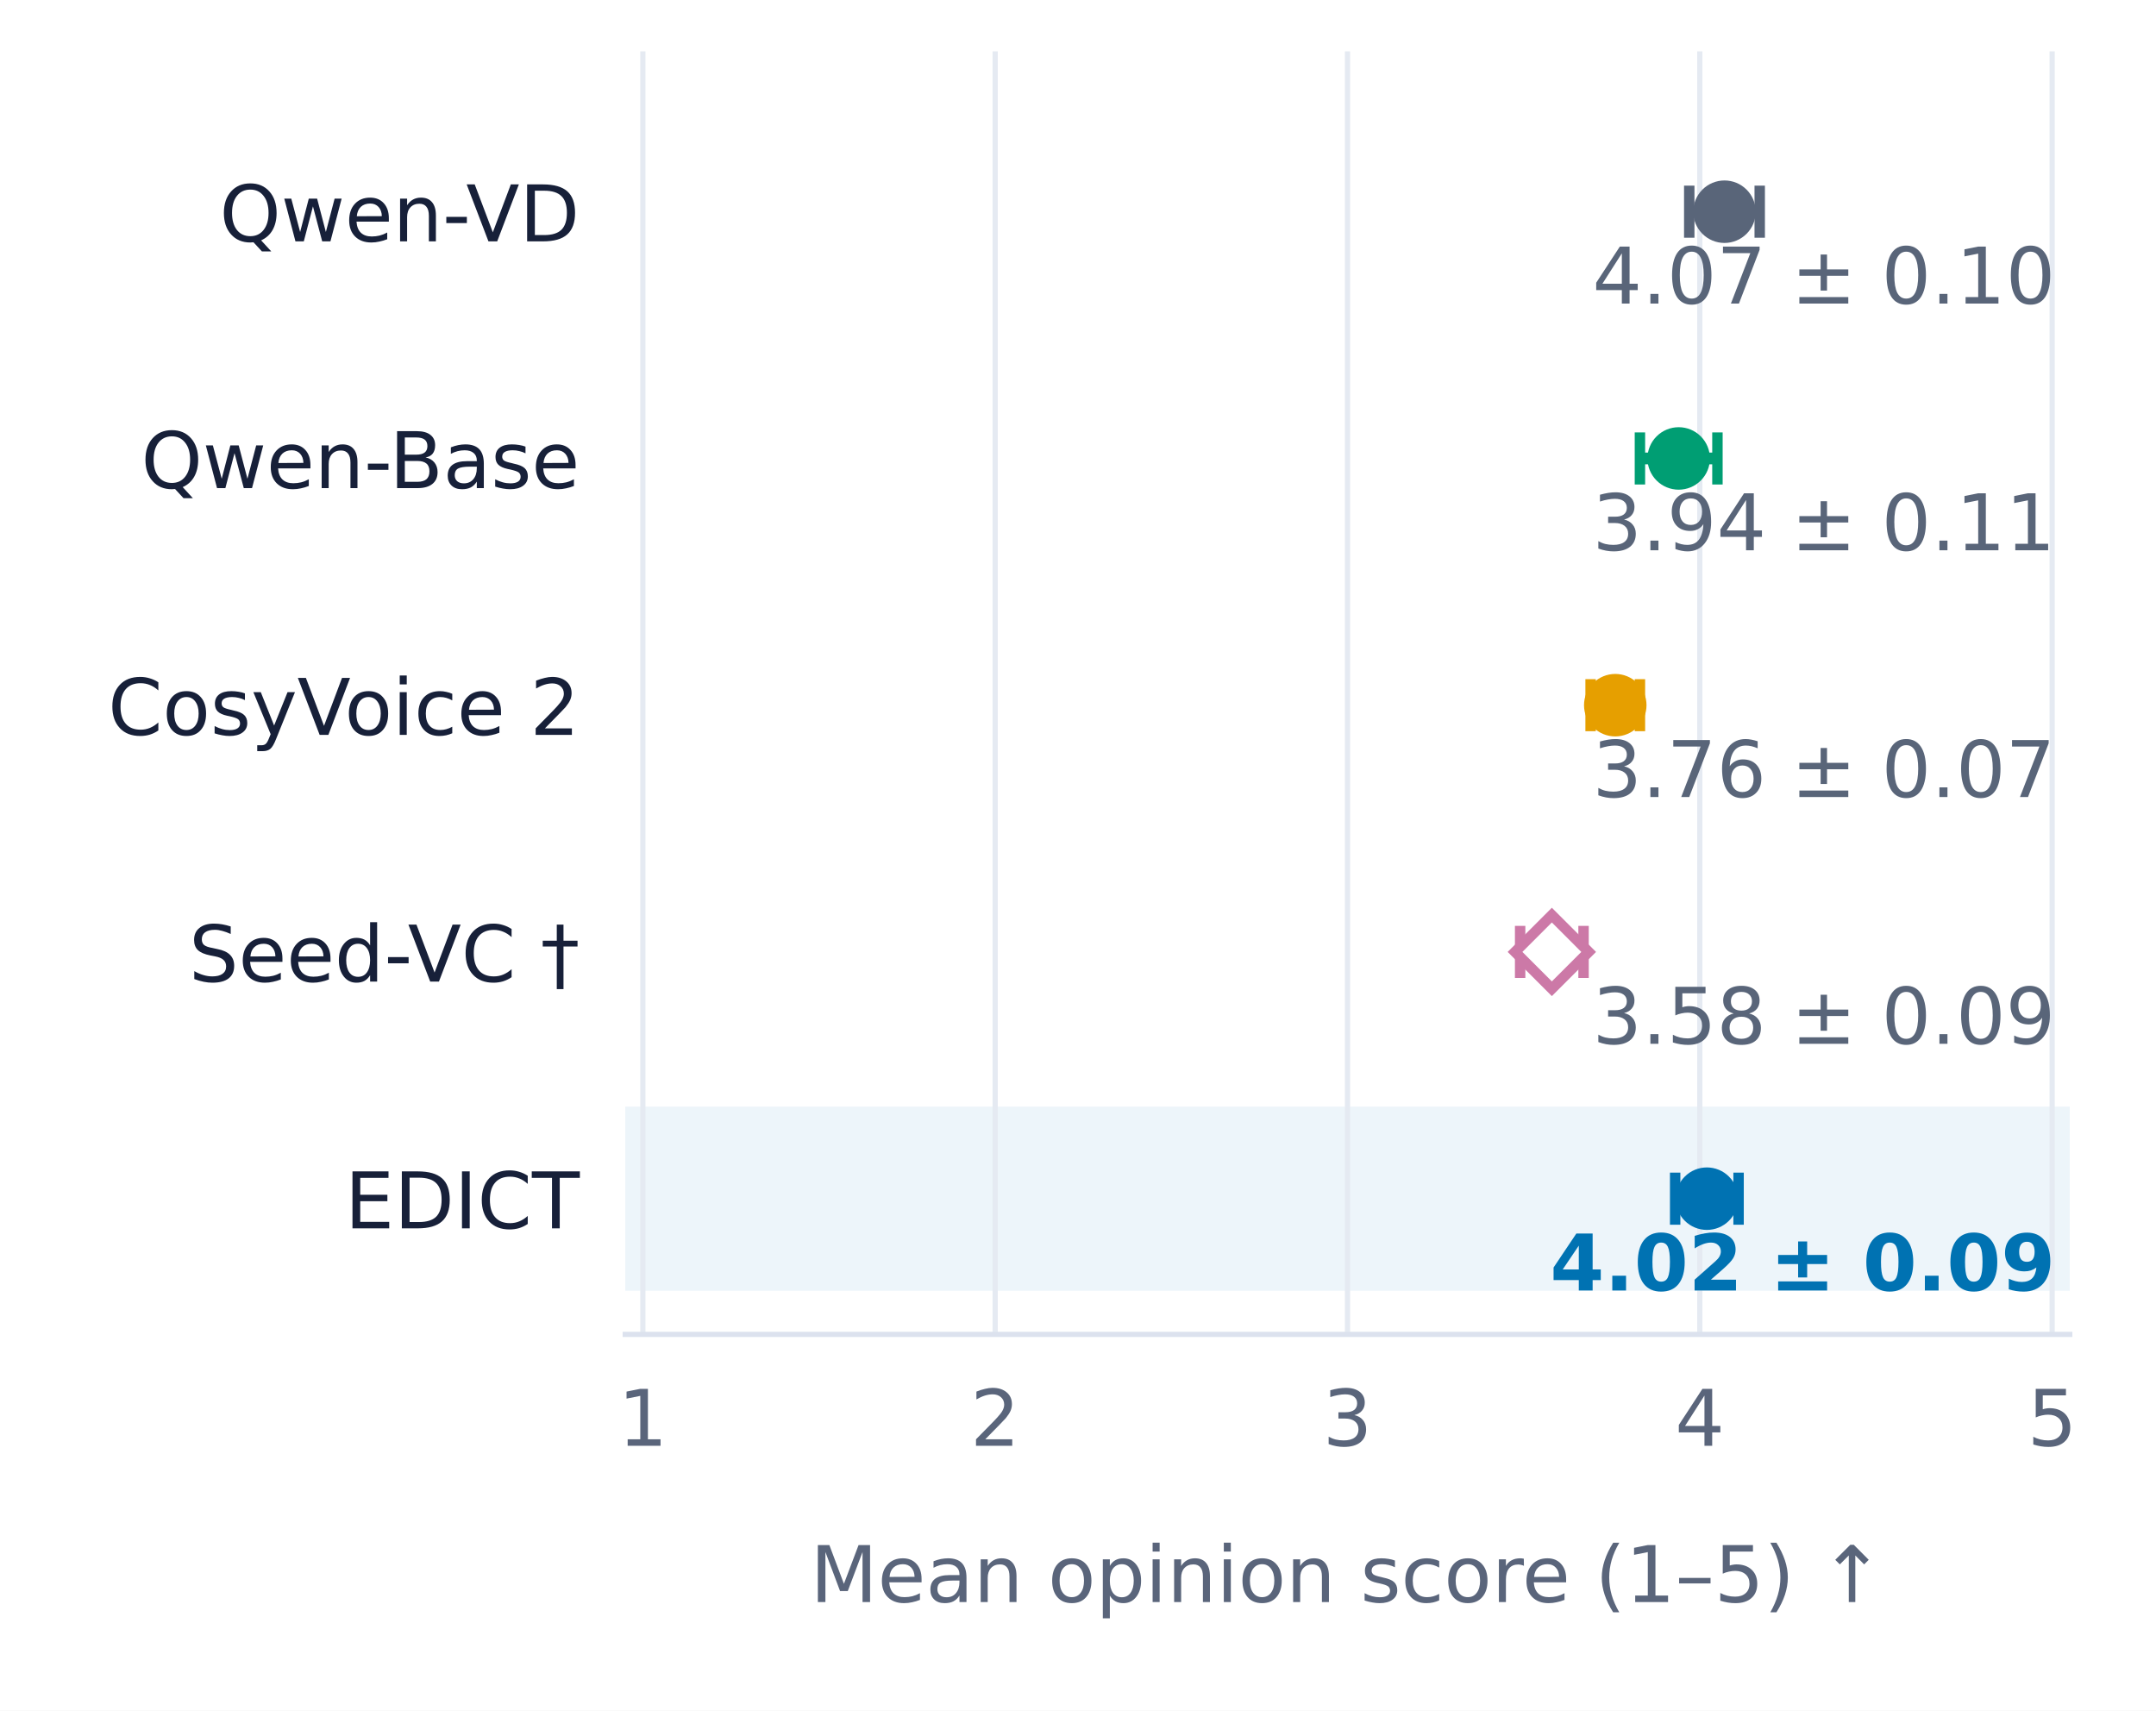
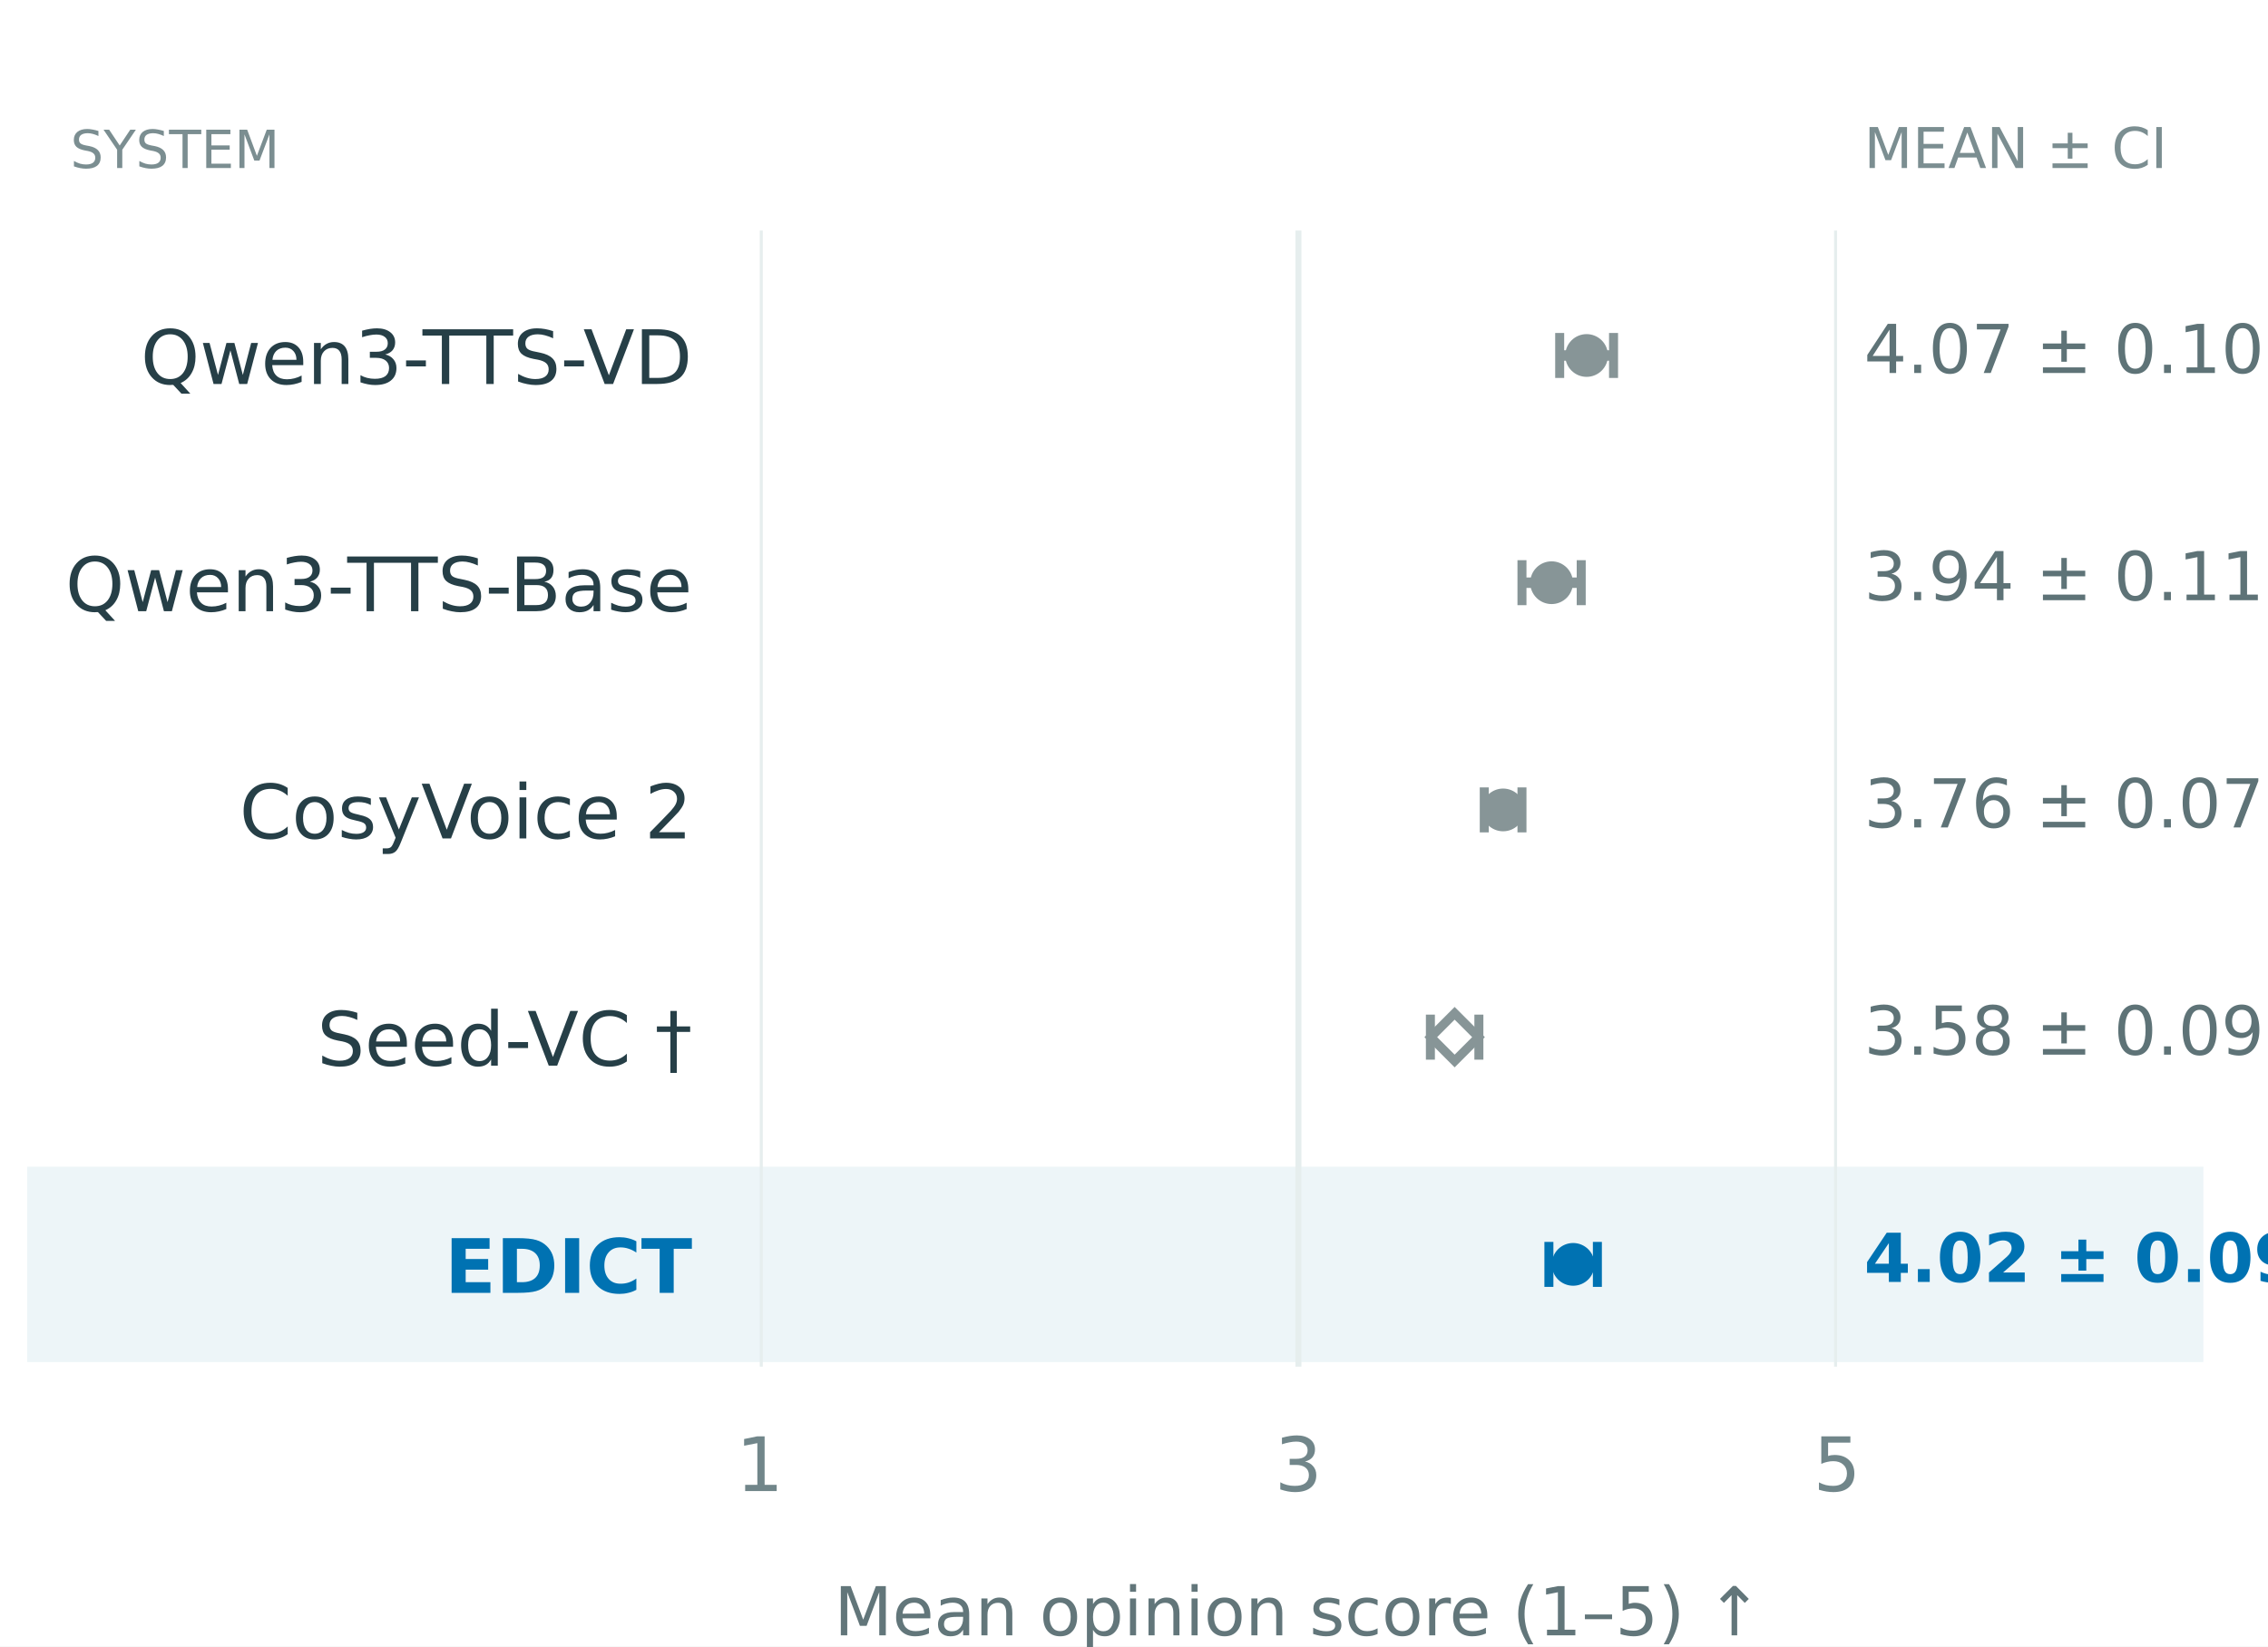
- <svg xmlns="http://www.w3.org/2000/svg" xmlns:xlink="http://www.w3.org/1999/xlink" width="331.2pt" height="262.8pt" viewBox="0 0 331.2 262.8" version="1.1">
+ <svg xmlns="http://www.w3.org/2000/svg" xmlns:xlink="http://www.w3.org/1999/xlink" width="302.4pt" height="219.6pt" viewBox="0 0 302.4 219.6" version="1.1">
  <defs>
    <style type="text/css">*{stroke-linejoin: round; stroke-linecap: butt}</style>
  </defs>
  <g id="figure_1">
    <g id="patch_1">
-       <path d="M 0 262.8  L 331.2 262.8  L 331.2 0  L 0 0  z " style="fill: #ffffff" />
+       <path d="M 0 219.6 L 302.4 219.6 L 302.4 0 L 0 0 z " style="fill: #ffffff" />
    </g>
    <g id="axes_1">
      <g id="patch_2">
-         <path d="M 96.048 204.984  L 317.952 204.984  L 317.952 7.884  L 96.048 7.884  z " style="fill: #ffffff" />
+         <path d="M 101.304 182.268 L 244.944 182.268 L 244.944 30.744 L 101.304 30.744 z " style="fill: #ffffff" />
      </g>
      <g id="patch_3">
-         <path d="M 96.048 170.492  L 317.952 170.492  L 317.952 197.782  L 96.048 197.782  z " clip-path="url(#p988fa5312f)" style="fill: #edf5fa; stroke: #edf5fa; stroke-linejoin: miter" />
+         <path d="M 3.629 155.6 L 293.782 155.6 L 293.782 181.662 L 3.629 181.662 z " style="fill: #edf5f8" />
      </g>
      <g id="matplotlib.axis_1">
        <g id="xtick_1">
          <g id="line2d_1">
-             <path d="M 98.754 204.984  L 98.754 7.884  " clip-path="url(#p988fa5312f)" style="fill: none; stroke: #e5eaf2; stroke-width: 0.8; stroke-linecap: square" />
+             <path d="M 101.304 182.268 L 101.304 30.744 " clip-path="url(#p119d6a2fea)" style="fill: none; stroke: #e6eeee; stroke-width: 0.8; stroke-linecap: square" />
          </g>
          <g id="line2d_2" />
          <g id="text_1">
-             <text style="font-size: 12px; font-family: 'DejaVu Sans'; text-anchor: middle; fill: #5a657b" x="98.754" y="222.101" transform="rotate(-0 98.75415 222.1012)">1</text>
+             <text style="font-size: 10px; font-family: 'DejaVu Sans'; text-anchor: middle; fill: #71868a" x="101.304" y="198.866" transform="rotate(-0 101.304 198.8657)">1</text>
          </g>
        </g>
        <g id="xtick_2">
          <g id="line2d_3">
-             <path d="M 152.877 204.984  L 152.877 7.884  " clip-path="url(#p988fa5312f)" style="fill: none; stroke: #e5eaf2; stroke-width: 0.8; stroke-linecap: square" />
+             <path d="M 173.124 182.268 L 173.124 30.744 " clip-path="url(#p119d6a2fea)" style="fill: none; stroke: #e6eeee; stroke-width: 0.8; stroke-linecap: square" />
          </g>
          <g id="line2d_4" />
          <g id="text_2">
-             <text style="font-size: 12px; font-family: 'DejaVu Sans'; text-anchor: middle; fill: #5a657b" x="152.877" y="222.101" transform="rotate(-0 152.8771 222.1012)">2</text>
+             <text style="font-size: 10px; font-family: 'DejaVu Sans'; text-anchor: middle; fill: #71868a" x="173.124" y="198.866" transform="rotate(-0 173.124 198.8657)">3</text>
          </g>
        </g>
        <g id="xtick_3">
          <g id="line2d_5">
-             <path d="M 207 204.984  L 207 7.884  " clip-path="url(#p988fa5312f)" style="fill: none; stroke: #e5eaf2; stroke-width: 0.8; stroke-linecap: square" />
+             <path d="M 244.944 182.268 L 244.944 30.744 " clip-path="url(#p119d6a2fea)" style="fill: none; stroke: #e6eeee; stroke-width: 0.8; stroke-linecap: square" />
          </g>
          <g id="line2d_6" />
          <g id="text_3">
-             <text style="font-size: 12px; font-family: 'DejaVu Sans'; text-anchor: middle; fill: #5a657b" x="207" y="222.101" transform="rotate(-0 207 222.1012)">3</text>
-           </g>
-         </g>
-         <g id="xtick_4">
-           <g id="line2d_7">
-             <path d="M 261.123 204.984  L 261.123 7.884  " clip-path="url(#p988fa5312f)" style="fill: none; stroke: #e5eaf2; stroke-width: 0.8; stroke-linecap: square" />
-           </g>
-           <g id="line2d_8" />
-           <g id="text_4">
-             <text style="font-size: 12px; font-family: 'DejaVu Sans'; text-anchor: middle; fill: #5a657b" x="261.123" y="222.101" transform="rotate(-0 261.1229 222.1012)">4</text>
-           </g>
-         </g>
-         <g id="xtick_5">
-           <g id="line2d_9">
-             <path d="M 315.246 204.984  L 315.246 7.884  " clip-path="url(#p988fa5312f)" style="fill: none; stroke: #e5eaf2; stroke-width: 0.8; stroke-linecap: square" />
-           </g>
-           <g id="line2d_10" />
-           <g id="text_5">
-             <text style="font-size: 12px; font-family: 'DejaVu Sans'; text-anchor: middle; fill: #5a657b" x="315.246" y="222.101" transform="rotate(-0 315.2459 222.1012)">5</text>
-           </g>
-         </g>
-         <g id="text_6">
-           <text style="font-size: 12px; font-family: 'DejaVu Sans'; text-anchor: middle; fill: #5a657b" x="207" y="246.102" transform="rotate(-0 207 246.1021)">Mean opinion score (1–5) ↑</text>
+             <text style="font-size: 10px; font-family: 'DejaVu Sans'; text-anchor: middle; fill: #71868a" x="244.944" y="198.866" transform="rotate(-0 244.944 198.8657)">5</text>
+           </g>
+         </g>
+         <g id="text_4">
+           <text style="font-size: 9px; font-family: 'DejaVu Sans'; text-anchor: middle; fill: #62767a" x="173.124" y="218.107" transform="rotate(-0 173.124 218.1066)">Mean opinion score (1–5) ↑</text>
        </g>
      </g>
      <g id="matplotlib.axis_2">
        <g id="ytick_1">
+           <g id="line2d_7" />
+           <g id="text_5">
+             <text style="font-size: 10px; font-family: 'DejaVu Sans'; text-anchor: end; fill: #263f47" x="92.304" y="51.21" transform="rotate(-0 92.304 51.21047)">Qwen3-TTS-VD</text>
+           </g>
+         </g>
+         <g id="ytick_2">
+           <g id="line2d_8" />
+           <g id="text_6">
+             <text style="font-size: 10px; font-family: 'DejaVu Sans'; text-anchor: end; fill: #263f47" x="92.304" y="81.515" transform="rotate(-0 92.304 81.51527)">Qwen3-TTS-Base</text>
+           </g>
+         </g>
+         <g id="ytick_3">
+           <g id="line2d_9" />
+           <g id="text_7">
+             <text style="font-size: 10px; font-family: 'DejaVu Sans'; text-anchor: end; fill: #263f47" x="92.304" y="111.82" transform="rotate(-0 92.304 111.8205)">CosyVoice 2</text>
+           </g>
+         </g>
+         <g id="ytick_4">
+           <g id="line2d_10" />
+           <g id="text_8">
+             <text style="font-size: 10px; font-family: 'DejaVu Sans'; text-anchor: end; fill: #263f47" x="92.304" y="142.125" transform="rotate(-0 92.304 142.1253)">Seed-VC †</text>
+           </g>
+         </g>
+         <g id="ytick_5">
          <g id="line2d_11" />
-           <g id="text_7">
-             <text style="font-size: 12px; font-family: 'DejaVu Sans'; text-anchor: end; fill: #172039" x="89.048" y="37.08" transform="rotate(-0 89.048 37.08009)">Qwen-VD</text>
-           </g>
-         </g>
-         <g id="ytick_2">
-           <g id="line2d_12" />
-           <g id="text_8">
-             <text style="font-size: 12px; font-family: 'DejaVu Sans'; text-anchor: end; fill: #172039" x="89.048" y="74.984" transform="rotate(-0 89.048 74.98394)">Qwen-Base</text>
-           </g>
-         </g>
-         <g id="ytick_3">
-           <g id="line2d_13" />
          <g id="text_9">
-             <text style="font-size: 12px; font-family: 'DejaVu Sans'; text-anchor: end; fill: #172039" x="89.048" y="112.888" transform="rotate(-0 89.048 112.8883)">CosyVoice 2</text>
-           </g>
-         </g>
-         <g id="ytick_4">
-           <g id="line2d_14" />
-           <g id="text_10">
-             <text style="font-size: 12px; font-family: 'DejaVu Sans'; text-anchor: end; fill: #172039" x="89.048" y="150.792" transform="rotate(-0 89.048 150.7921)">Seed-VC †</text>
-           </g>
-         </g>
-         <g id="ytick_5">
-           <g id="line2d_15" />
-           <g id="text_11">
-             <text style="font-size: 12px; font-family: 'DejaVu Sans'; text-anchor: end; fill: #172039" x="89.048" y="188.695" transform="rotate(-0 89.048 188.6955)">EDICT</text>
-           </g>
-         </g>
-       </g>
-       <g id="patch_4">
-         <path d="M 96.048 204.984  L 317.952 204.984  " style="fill: none; stroke: #dce2ee; stroke-width: 0.8; stroke-linejoin: miter; stroke-linecap: square" />
+             <text style="font-weight: 700; font-size: 10px; font-family: 'DejaVu Sans'; text-anchor: end; fill: #0072b2" x="92.304" y="172.43" transform="rotate(-0 92.304 172.4297)">EDICT</text>
+           </g>
+         </g>
      </g>
      <g id="LineCollection_1">
-         <path d="M 259.499 32.522  L 270.324 32.522  " clip-path="url(#p988fa5312f)" style="fill: none; stroke: #596579; stroke-width: 1.8" />
+         <path d="M 207.957 47.412 L 215.139 47.412 " clip-path="url(#p119d6a2fea)" style="fill: none; stroke: #879597; stroke-width: 1.4" />
+       </g>
+       <g id="line2d_12">
+         <defs>
+           <path id="m1b1af19df8" d="M 0 3 L 0 -3 " style="stroke: #879597; stroke-width: 1.2" />
+         </defs>
+         <g clip-path="url(#p119d6a2fea)">
+           <use xlink:href="#m1b1af19df8" x="207.957" y="47.412" style="fill: #879597; stroke: #879597; stroke-width: 1.2" />
+         </g>
+       </g>
+       <g id="line2d_13">
+         <g clip-path="url(#p119d6a2fea)">
+           <use xlink:href="#m1b1af19df8" x="215.139" y="47.412" style="fill: #879597; stroke: #879597; stroke-width: 1.2" />
+         </g>
+       </g>
+       <g id="text_10">
+         <text style="font-size: 9px; font-family: 'DejaVu Sans'; text-anchor: start; fill: #5e7377" x="248.535" y="49.75" transform="rotate(-0 248.535 49.74953)">4.07 ± 0.10</text>
+       </g>
+       <g id="LineCollection_2">
+         <path d="M 202.929 77.716 L 210.829 77.716 " clip-path="url(#p119d6a2fea)" style="fill: none; stroke: #879597; stroke-width: 1.4" />
+       </g>
+       <g id="line2d_14">
+         <g clip-path="url(#p119d6a2fea)">
+           <use xlink:href="#m1b1af19df8" x="202.929" y="77.716" style="fill: #879597; stroke: #879597; stroke-width: 1.2" />
+         </g>
+       </g>
+       <g id="line2d_15">
+         <g clip-path="url(#p119d6a2fea)">
+           <use xlink:href="#m1b1af19df8" x="210.829" y="77.716" style="fill: #879597; stroke: #879597; stroke-width: 1.2" />
+         </g>
+       </g>
+       <g id="text_11">
+         <text style="font-size: 9px; font-family: 'DejaVu Sans'; text-anchor: start; fill: #5e7377" x="248.535" y="80.054" transform="rotate(-0 248.535 80.05433)">3.94 ± 0.11</text>
+       </g>
+       <g id="LineCollection_3">
+         <path d="M 197.902 108.021 L 202.929 108.021 " clip-path="url(#p119d6a2fea)" style="fill: none; stroke: #879597; stroke-width: 1.4" />
      </g>
      <g id="line2d_16">
-         <defs>
-           <path id="mbd0abbdc7c" d="M 0 4  L 0 -4  " style="stroke: #596579; stroke-width: 1.6" />
-         </defs>
-         <g clip-path="url(#p988fa5312f)">
-           <use xlink:href="#mbd0abbdc7c" x="259.499" y="32.522" style="fill: #596579; stroke: #596579; stroke-width: 1.6" />
+         <g clip-path="url(#p119d6a2fea)">
+           <use xlink:href="#m1b1af19df8" x="197.902" y="108.021" style="fill: #879597; stroke: #879597; stroke-width: 1.2" />
        </g>
      </g>
      <g id="line2d_17">
-         <g clip-path="url(#p988fa5312f)">
-           <use xlink:href="#mbd0abbdc7c" x="270.324" y="32.522" style="fill: #596579; stroke: #596579; stroke-width: 1.6" />
+         <g clip-path="url(#p119d6a2fea)">
+           <use xlink:href="#m1b1af19df8" x="202.929" y="108.021" style="fill: #879597; stroke: #879597; stroke-width: 1.2" />
        </g>
      </g>
      <g id="text_12">
-         <text style="font-size: 12px; font-family: 'DejaVu Sans'; text-anchor: end; fill: #596579" x="315.733" y="46.631" transform="rotate(-0 315.733 46.6308)">4.07 ± 0.10</text>
-       </g>
-       <g id="LineCollection_2">
-         <path d="M 251.922 70.425  L 263.829 70.425  " clip-path="url(#p988fa5312f)" style="fill: none; stroke: #009e73; stroke-width: 1.8" />
+         <text style="font-size: 9px; font-family: 'DejaVu Sans'; text-anchor: start; fill: #5e7377" x="248.535" y="110.359" transform="rotate(-0 248.535 110.3591)">3.76 ± 0.07</text>
+       </g>
+       <g id="LineCollection_4">
+         <path d="M 190.72 138.326 L 197.184 138.326 " clip-path="url(#p119d6a2fea)" style="fill: none; stroke: #879597; stroke-width: 1.4" />
      </g>
      <g id="line2d_18">
-         <defs>
-           <path id="mbcafad5375" d="M 0 4  L 0 -4  " style="stroke: #009e73; stroke-width: 1.6" />
-         </defs>
-         <g clip-path="url(#p988fa5312f)">
-           <use xlink:href="#mbcafad5375" x="251.922" y="70.425" style="fill: #009e73; stroke: #009e73; stroke-width: 1.6" />
+         <g clip-path="url(#p119d6a2fea)">
+           <use xlink:href="#m1b1af19df8" x="190.72" y="138.326" style="fill: #879597; stroke: #879597; stroke-width: 1.2" />
        </g>
      </g>
      <g id="line2d_19">
-         <g clip-path="url(#p988fa5312f)">
-           <use xlink:href="#mbcafad5375" x="263.829" y="70.425" style="fill: #009e73; stroke: #009e73; stroke-width: 1.6" />
+         <g clip-path="url(#p119d6a2fea)">
+           <use xlink:href="#m1b1af19df8" x="197.184" y="138.326" style="fill: #879597; stroke: #879597; stroke-width: 1.2" />
        </g>
      </g>
      <g id="text_13">
-         <text style="font-size: 12px; font-family: 'DejaVu Sans'; text-anchor: end; fill: #596579" x="315.733" y="84.535" transform="rotate(-0 315.733 84.53465)">3.94 ± 0.11</text>
-       </g>
-       <g id="LineCollection_3">
-         <path d="M 244.345 108.329  L 251.922 108.329  " clip-path="url(#p988fa5312f)" style="fill: none; stroke: #e69f00; stroke-width: 1.8" />
+         <text style="font-size: 9px; font-family: 'DejaVu Sans'; text-anchor: start; fill: #5e7377" x="248.535" y="140.664" transform="rotate(-0 248.535 140.6639)">3.58 ± 0.09</text>
+       </g>
+       <g id="LineCollection_5">
+         <path d="M 206.52 168.631 L 212.984 168.631 " clip-path="url(#p119d6a2fea)" style="fill: none; stroke: #0072b2; stroke-width: 1.4" />
      </g>
      <g id="line2d_20">
        <defs>
-           <path id="mc0ae1e31bb" d="M 0 4  L 0 -4  " style="stroke: #e69f00; stroke-width: 1.6" />
-         </defs>
-         <g clip-path="url(#p988fa5312f)">
-           <use xlink:href="#mc0ae1e31bb" x="244.345" y="108.329" style="fill: #e69f00; stroke: #e69f00; stroke-width: 1.6" />
+           <path id="m7431aa45bc" d="M 0 3 L 0 -3 " style="stroke: #0072b2; stroke-width: 1.2" />
+         </defs>
+         <g clip-path="url(#p119d6a2fea)">
+           <use xlink:href="#m7431aa45bc" x="206.52" y="168.631" style="fill: #0072b2; stroke: #0072b2; stroke-width: 1.2" />
        </g>
      </g>
      <g id="line2d_21">
-         <g clip-path="url(#p988fa5312f)">
-           <use xlink:href="#mc0ae1e31bb" x="251.922" y="108.329" style="fill: #e69f00; stroke: #e69f00; stroke-width: 1.6" />
+         <g clip-path="url(#p119d6a2fea)">
+           <use xlink:href="#m7431aa45bc" x="212.984" y="168.631" style="fill: #0072b2; stroke: #0072b2; stroke-width: 1.2" />
        </g>
      </g>
      <g id="text_14">
-         <text style="font-size: 12px; font-family: 'DejaVu Sans'; text-anchor: end; fill: #596579" x="315.733" y="122.438" transform="rotate(-0 315.733 122.4385)">3.76 ± 0.07</text>
-       </g>
-       <g id="LineCollection_4">
-         <path d="M 233.52 146.233  L 243.262 146.233  " clip-path="url(#p988fa5312f)" style="fill: none; stroke: #cc79a7; stroke-width: 1.8" />
+         <text style="font-weight: 700; font-size: 9px; font-family: 'DejaVu Sans'; text-anchor: start; fill: #0072b2" x="248.535" y="170.969" transform="rotate(-0 248.535 170.9687)">4.02 ± 0.09</text>
+       </g>
+       <g id="text_15">
+         <text style="font-size: 7px; font-family: 'DejaVu Sans'; text-anchor: start; fill: #7b8e91" x="9.374" y="22.41" transform="rotate(-0 9.3744 22.41018)">SYSTEM</text>
+       </g>
+       <g id="text_16">
+         <text style="font-size: 7.5px; font-family: 'DejaVu Sans'; text-anchor: start; fill: #7b8e91" x="248.535" y="22.41" transform="rotate(-0 248.535 22.41018)">MEAN ± CI</text>
      </g>
      <g id="line2d_22">
        <defs>
-           <path id="m5a8a4b039e" d="M 0 4  L 0 -4  " style="stroke: #cc79a7; stroke-width: 1.6" />
-         </defs>
-         <g clip-path="url(#p988fa5312f)">
-           <use xlink:href="#m5a8a4b039e" x="233.52" y="146.233" style="fill: #cc79a7; stroke: #cc79a7; stroke-width: 1.6" />
+           <path id="ma8f442bbbb" d="M 0 2.25 C 0.597 2.25 1.169 2.013 1.591 1.591 C 2.013 1.169 2.25 0.597 2.25 0 C 2.25 -0.597 2.013 -1.169 1.591 -1.591 C 1.169 -2.013 0.597 -2.25 0 -2.25 C -0.597 -2.25 -1.169 -2.013 -1.591 -1.591 C -2.013 -1.169 -2.25 -0.597 -2.25 0 C -2.25 0.597 -2.013 1.169 -1.591 1.591 C -1.169 2.013 -0.597 2.25 0 2.25 z " style="stroke: #879597; stroke-width: 1.2" />
+         </defs>
+         <g clip-path="url(#p119d6a2fea)">
+           <use xlink:href="#ma8f442bbbb" x="211.548" y="47.412" style="fill: #879597; stroke: #879597; stroke-width: 1.2" />
        </g>
      </g>
      <g id="line2d_23">
-         <g clip-path="url(#p988fa5312f)">
-           <use xlink:href="#m5a8a4b039e" x="243.262" y="146.233" style="fill: #cc79a7; stroke: #cc79a7; stroke-width: 1.6" />
-         </g>
-       </g>
-       <g id="text_15">
-         <text style="font-size: 12px; font-family: 'DejaVu Sans'; text-anchor: end; fill: #596579" x="315.733" y="160.342" transform="rotate(-0 315.733 160.3423)">3.58 ± 0.09</text>
-       </g>
-       <g id="LineCollection_5">
-         <path d="M 257.334 184.137  L 267.076 184.137  " clip-path="url(#p988fa5312f)" style="fill: none; stroke: #0072b2; stroke-width: 1.8" />
+         <g clip-path="url(#p119d6a2fea)">
+           <use xlink:href="#ma8f442bbbb" x="206.879" y="77.716" style="fill: #879597; stroke: #879597; stroke-width: 1.2" />
+         </g>
      </g>
      <g id="line2d_24">
-         <defs>
-           <path id="m57b7e3d527" d="M 0 4  L 0 -4  " style="stroke: #0072b2; stroke-width: 1.6" />
-         </defs>
-         <g clip-path="url(#p988fa5312f)">
-           <use xlink:href="#m57b7e3d527" x="257.334" y="184.137" style="fill: #0072b2; stroke: #0072b2; stroke-width: 1.6" />
+         <g clip-path="url(#p119d6a2fea)">
+           <use xlink:href="#ma8f442bbbb" x="200.416" y="108.021" style="fill: #879597; stroke: #879597; stroke-width: 1.2" />
        </g>
      </g>
      <g id="line2d_25">
-         <g clip-path="url(#p988fa5312f)">
-           <use xlink:href="#m57b7e3d527" x="267.076" y="184.137" style="fill: #0072b2; stroke: #0072b2; stroke-width: 1.6" />
-         </g>
-       </g>
-       <g id="text_16">
-         <text style="font-weight: 700; font-size: 12px; font-family: 'DejaVu Sans'; text-anchor: end; fill: #0072b2" x="315.733" y="198.246" transform="rotate(-0 315.733 198.2462)">4.02 ± 0.09</text>
+         <defs>
+           <path id="md932871ca1" d="M -0 3.182 L 3.182 0 L 0 -3.182 L -3.182 -0 z " style="stroke: #879597; stroke-width: 1.2; stroke-linejoin: miter" />
+         </defs>
+         <g clip-path="url(#p119d6a2fea)">
+           <use xlink:href="#md932871ca1" x="193.952" y="138.326" style="fill: #ffffff; stroke: #879597; stroke-width: 1.2; stroke-linejoin: miter" />
+         </g>
      </g>
      <g id="line2d_26">
        <defs>
-           <path id="mbde4f932f8" d="M 0 4  C 1.061 4 2.078 3.579 2.828 2.828  C 3.579 2.078 4 1.061 4 0  C 4 -1.061 3.579 -2.078 2.828 -2.828  C 2.078 -3.579 1.061 -4 0 -4  C -1.061 -4 -2.078 -3.579 -2.828 -2.828  C -3.579 -2.078 -4 -1.061 -4 0  C -4 1.061 -3.579 2.078 -2.828 2.828  C -2.078 3.579 -1.061 4 0 4  z " style="stroke: #596579; stroke-width: 1.6" />
-         </defs>
-         <g clip-path="url(#p988fa5312f)">
-           <use xlink:href="#mbde4f932f8" x="264.912" y="32.522" style="fill: #596579; stroke: #596579; stroke-width: 1.6" />
-         </g>
-       </g>
-       <g id="line2d_27">
-         <defs>
-           <path id="m31f8b8bf9d" d="M 0 4  C 1.061 4 2.078 3.579 2.828 2.828  C 3.579 2.078 4 1.061 4 0  C 4 -1.061 3.579 -2.078 2.828 -2.828  C 2.078 -3.579 1.061 -4 0 -4  C -1.061 -4 -2.078 -3.579 -2.828 -2.828  C -3.579 -2.078 -4 -1.061 -4 0  C -4 1.061 -3.579 2.078 -2.828 2.828  C -2.078 3.579 -1.061 4 0 4  z " style="stroke: #009e73; stroke-width: 1.6" />
-         </defs>
-         <g clip-path="url(#p988fa5312f)">
-           <use xlink:href="#m31f8b8bf9d" x="257.876" y="70.425" style="fill: #009e73; stroke: #009e73; stroke-width: 1.6" />
-         </g>
-       </g>
-       <g id="line2d_28">
-         <defs>
-           <path id="m03efdf7433" d="M 0 4  C 1.061 4 2.078 3.579 2.828 2.828  C 3.579 2.078 4 1.061 4 0  C 4 -1.061 3.579 -2.078 2.828 -2.828  C 2.078 -3.579 1.061 -4 0 -4  C -1.061 -4 -2.078 -3.579 -2.828 -2.828  C -3.579 -2.078 -4 -1.061 -4 0  C -4 1.061 -3.579 2.078 -2.828 2.828  C -2.078 3.579 -1.061 4 0 4  z " style="stroke: #e69f00; stroke-width: 1.6" />
-         </defs>
-         <g clip-path="url(#p988fa5312f)">
-           <use xlink:href="#m03efdf7433" x="248.133" y="108.329" style="fill: #e69f00; stroke: #e69f00; stroke-width: 1.6" />
-         </g>
-       </g>
-       <g id="line2d_29">
-         <defs>
-           <path id="mc9df6b6607" d="M -0 5.657  L 5.657 0  L 0 -5.657  L -5.657 -0  z " style="stroke: #cc79a7; stroke-width: 1.6; stroke-linejoin: miter" />
-         </defs>
-         <g clip-path="url(#p988fa5312f)">
-           <use xlink:href="#mc9df6b6607" x="238.391" y="146.233" style="fill: #ffffff; stroke: #cc79a7; stroke-width: 1.6; stroke-linejoin: miter" />
-         </g>
-       </g>
-       <g id="line2d_30">
-         <defs>
-           <path id="m6abc2070c7" d="M 0 4  C 1.061 4 2.078 3.579 2.828 2.828  C 3.579 2.078 4 1.061 4 0  C 4 -1.061 3.579 -2.078 2.828 -2.828  C 2.078 -3.579 1.061 -4 0 -4  C -1.061 -4 -2.078 -3.579 -2.828 -2.828  C -3.579 -2.078 -4 -1.061 -4 0  C -4 1.061 -3.579 2.078 -2.828 2.828  C -2.078 3.579 -1.061 4 0 4  z " style="stroke: #0072b2; stroke-width: 1.6" />
-         </defs>
-         <g clip-path="url(#p988fa5312f)">
-           <use xlink:href="#m6abc2070c7" x="262.205" y="184.137" style="fill: #0072b2; stroke: #0072b2; stroke-width: 1.6" />
+           <path id="m45822c375e" d="M 0 2.25 C 0.597 2.25 1.169 2.013 1.591 1.591 C 2.013 1.169 2.25 0.597 2.25 0 C 2.25 -0.597 2.013 -1.169 1.591 -1.591 C 1.169 -2.013 0.597 -2.25 0 -2.25 C -0.597 -2.25 -1.169 -2.013 -1.591 -1.591 C -2.013 -1.169 -2.25 -0.597 -2.25 0 C -2.25 0.597 -2.013 1.169 -1.591 1.591 C -1.169 2.013 -0.597 2.25 0 2.25 z " style="stroke: #0072b2; stroke-width: 1.2" />
+         </defs>
+         <g clip-path="url(#p119d6a2fea)">
+           <use xlink:href="#m45822c375e" x="209.752" y="168.631" style="fill: #0072b2; stroke: #0072b2; stroke-width: 1.2" />
        </g>
      </g>
    </g>
  </g>
  <defs>
-     <clipPath id="p988fa5312f">
-       <rect x="96.048" y="7.884" width="221.904" height="197.1" />
+     <clipPath id="p119d6a2fea">
+       <rect x="101.304" y="30.744" width="143.64" height="151.524" />
    </clipPath>
  </defs>
</svg>
